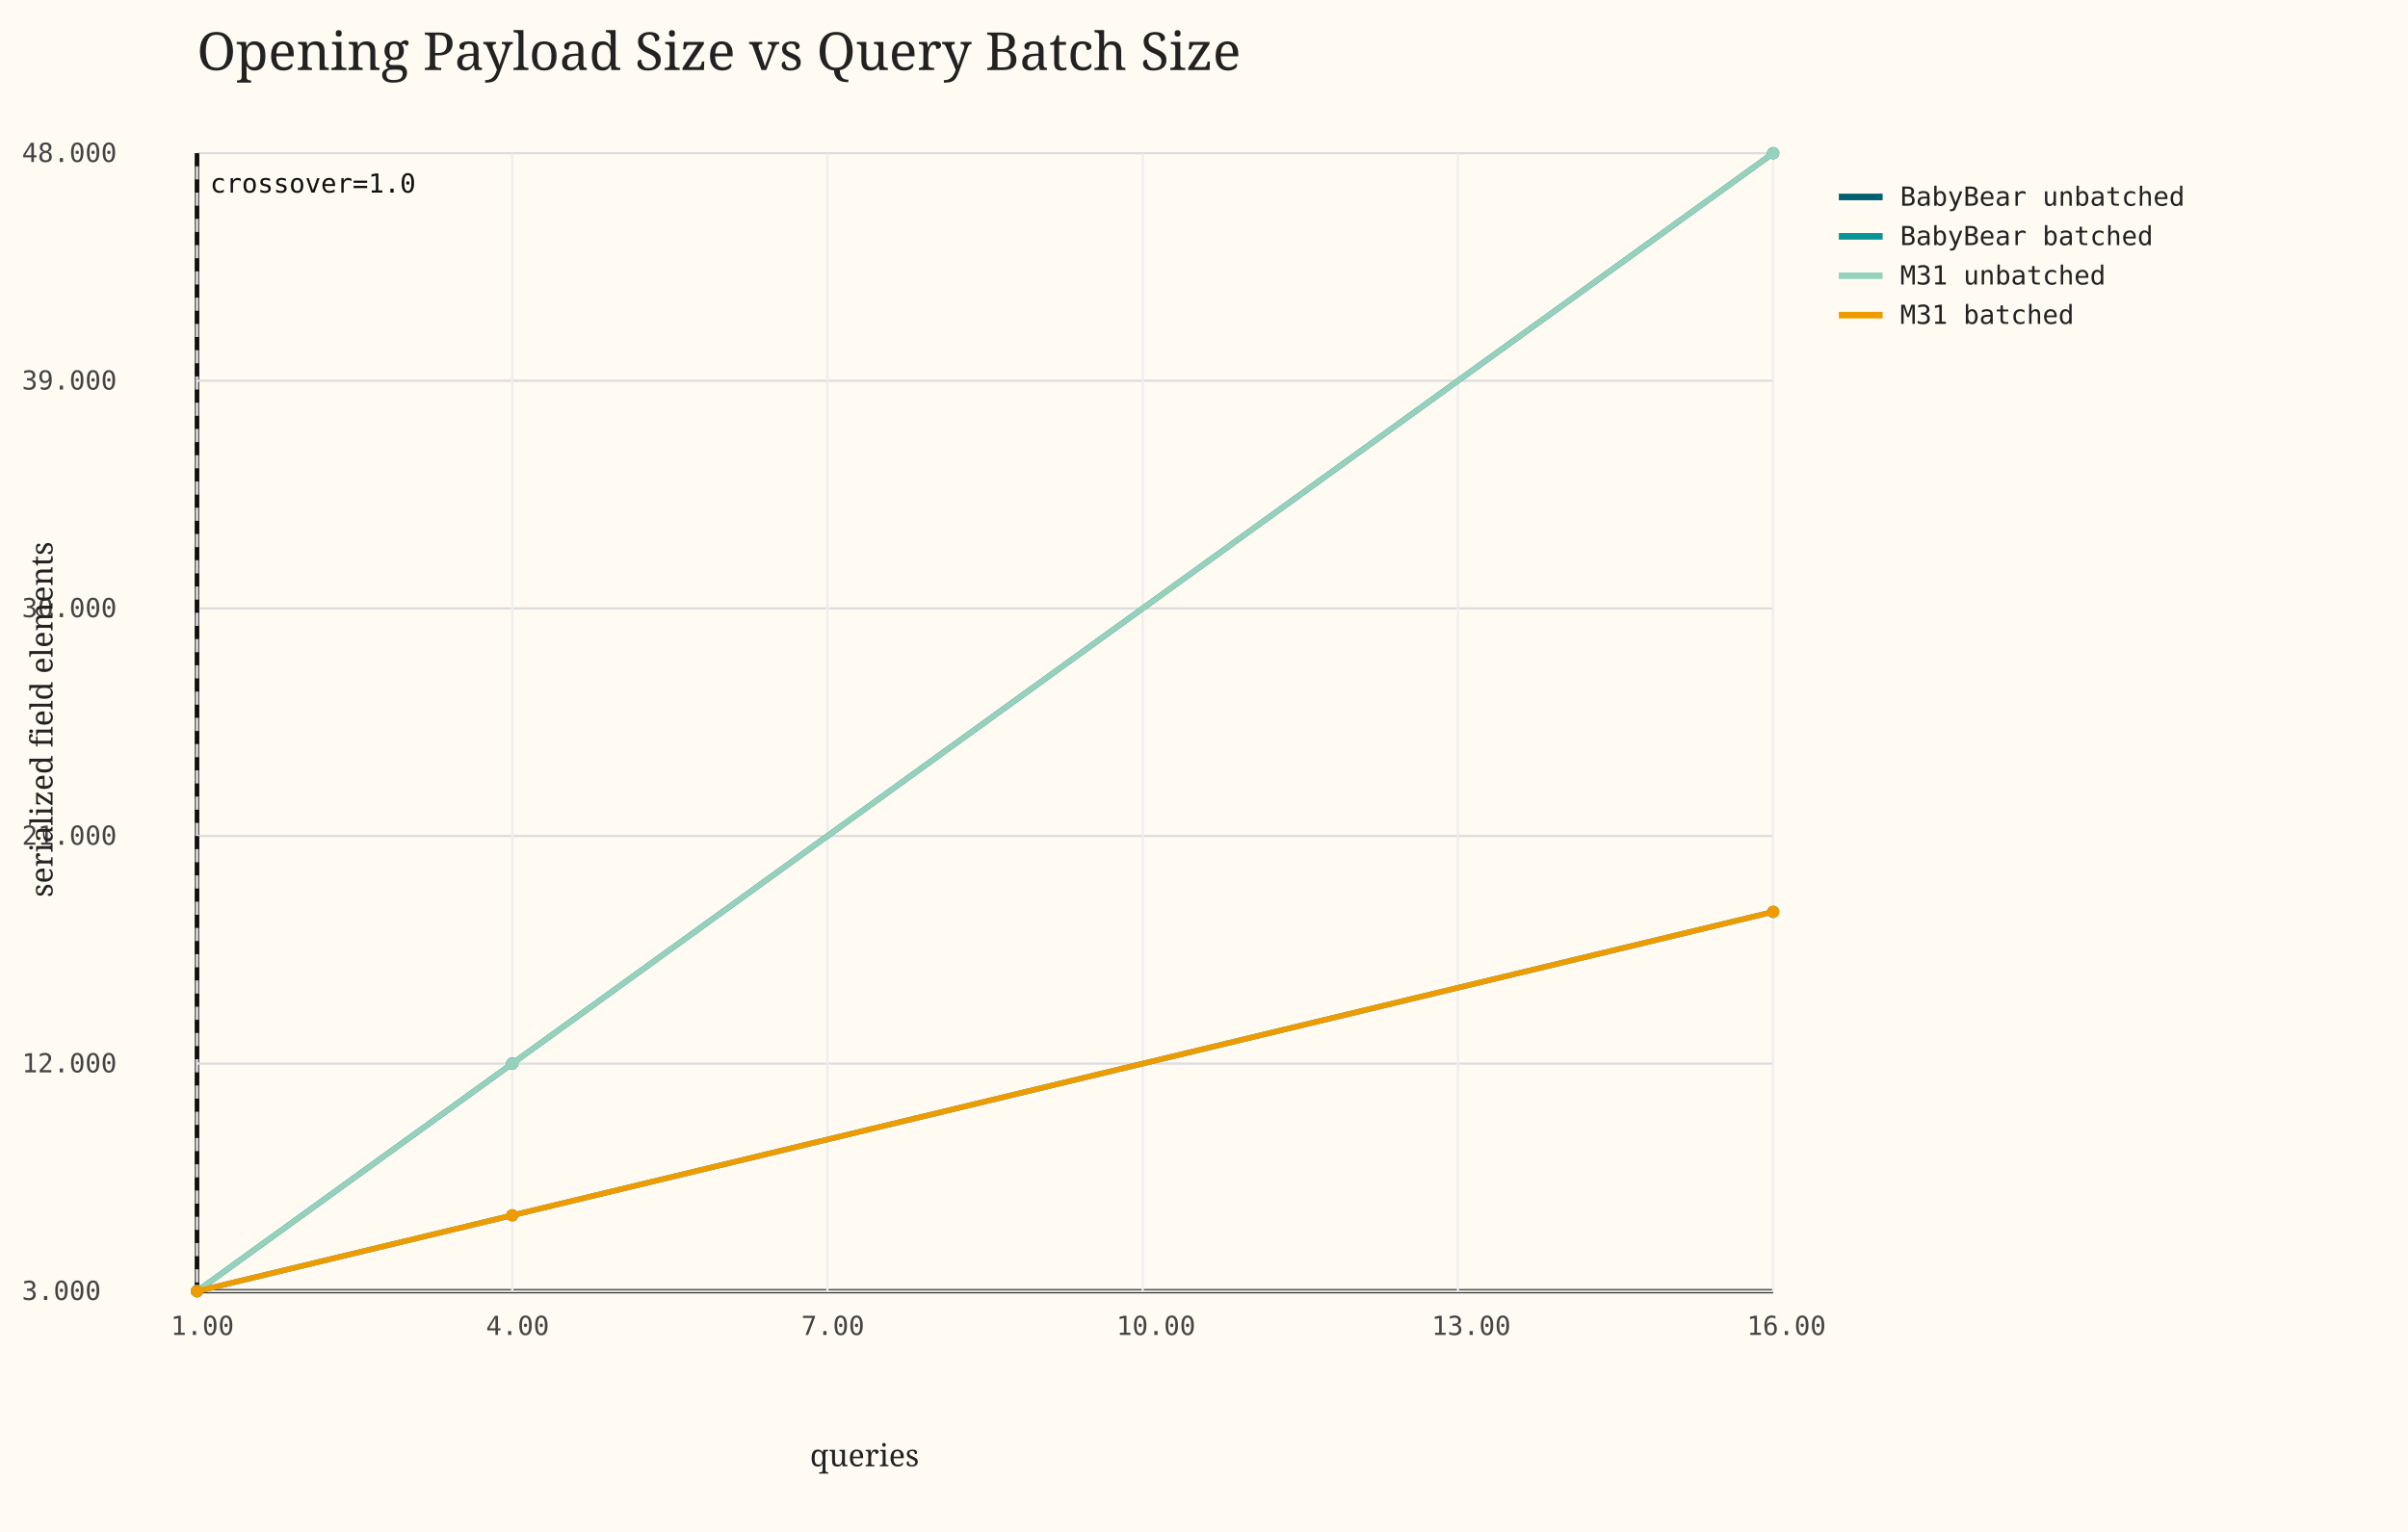
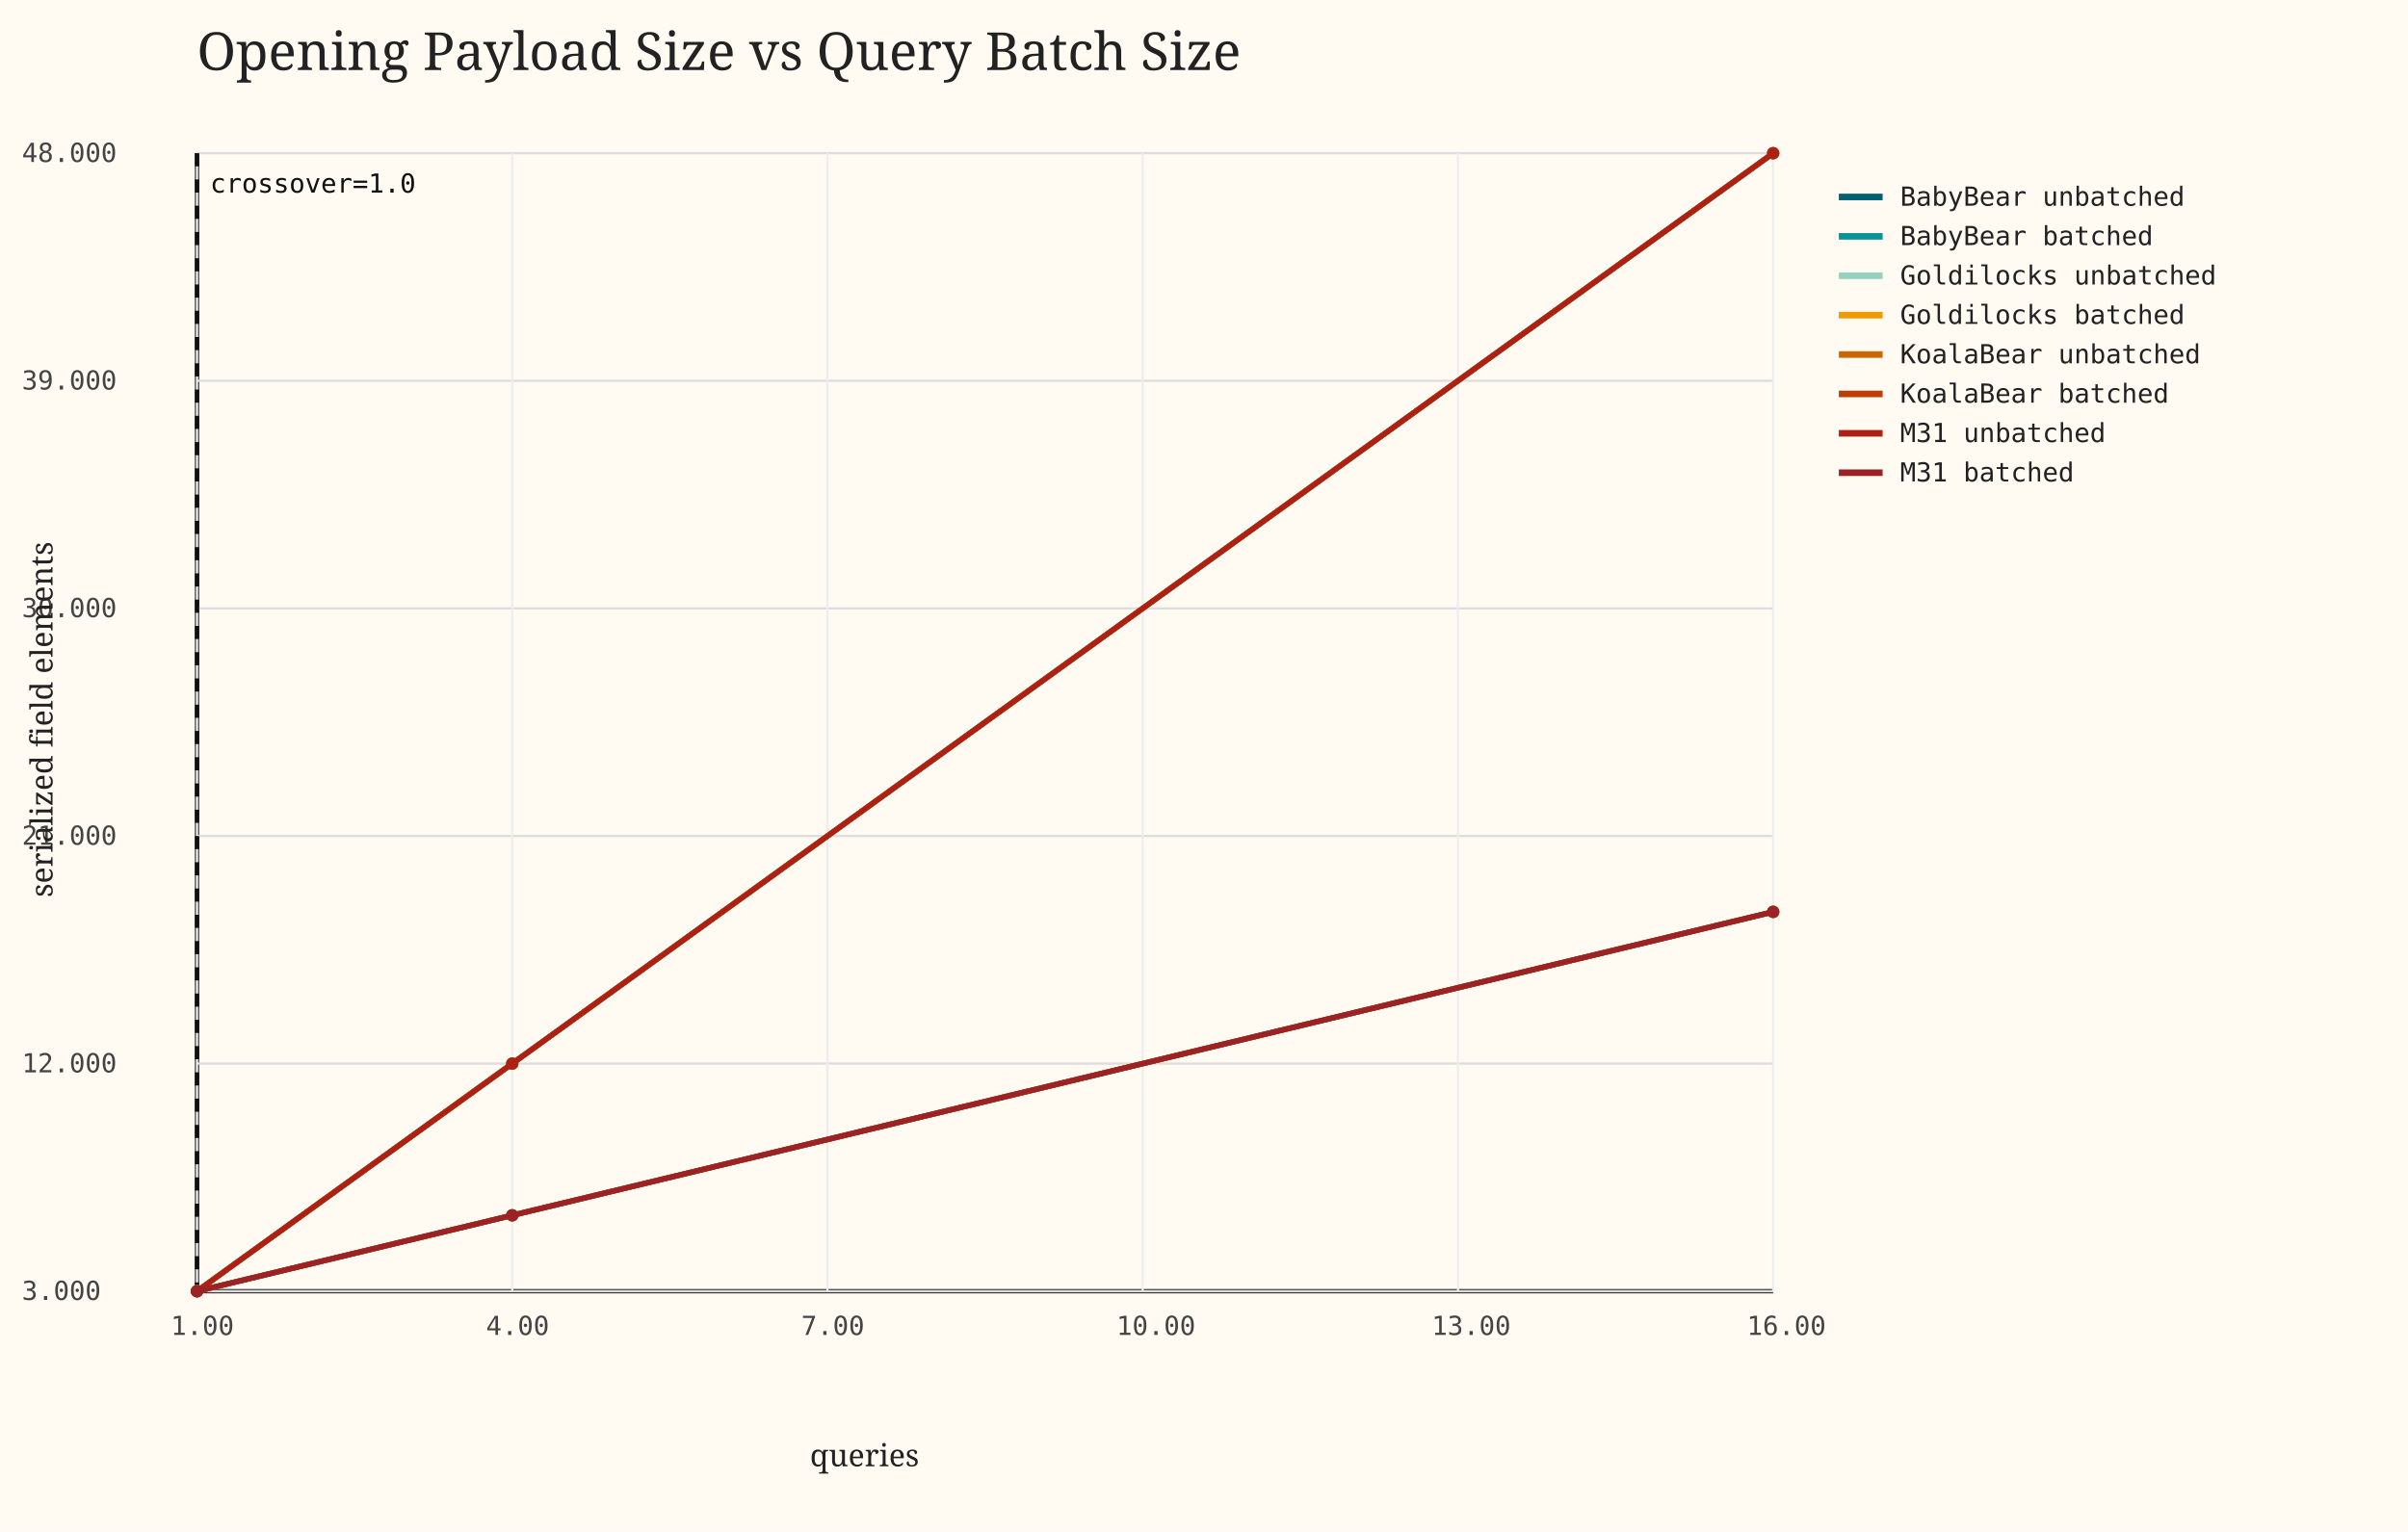
<svg xmlns="http://www.w3.org/2000/svg" width="1100" height="700" viewBox="0 0 1100 700">
  <rect x="0" y="0" width="1100" height="700" fill="#fffaf2" />
  <text x="90.0" y="32" font-size="24" fill="#222" font-family="Georgia">Opening Payload Size vs Query Batch Size</text>
  <line x1="90" y1="70" x2="90" y2="590" stroke="#333" stroke-width="2" />
  <line x1="90" y1="590" x2="810" y2="590" stroke="#333" stroke-width="2" />
  <line x1="90" y1="590.00" x2="810" y2="590.00" stroke="#ddd" stroke-width="1" />
  <text x="10" y="594.00" font-size="12" fill="#444" font-family="monospace">3.000</text>
  <line x1="90" y1="486.00" x2="810" y2="486.00" stroke="#ddd" stroke-width="1" />
  <text x="10" y="490.00" font-size="12" fill="#444" font-family="monospace">12.000</text>
  <line x1="90" y1="382.00" x2="810" y2="382.00" stroke="#ddd" stroke-width="1" />
  <text x="10" y="386.00" font-size="12" fill="#444" font-family="monospace">21.000</text>
  <line x1="90" y1="278.00" x2="810" y2="278.00" stroke="#ddd" stroke-width="1" />
  <text x="10" y="282.00" font-size="12" fill="#444" font-family="monospace">30.000</text>
  <line x1="90" y1="174.00" x2="810" y2="174.00" stroke="#ddd" stroke-width="1" />
  <text x="10" y="178.00" font-size="12" fill="#444" font-family="monospace">39.000</text>
  <line x1="90" y1="70.00" x2="810" y2="70.00" stroke="#ddd" stroke-width="1" />
  <text x="10" y="74.00" font-size="12" fill="#444" font-family="monospace">48.000</text>
  <line x1="90.00" y1="70" x2="90.00" y2="590" stroke="#eee" stroke-width="1" />
  <text x="78.00" y="610" font-size="12" fill="#444" font-family="monospace">1.00</text>
  <line x1="234.00" y1="70" x2="234.00" y2="590" stroke="#eee" stroke-width="1" />
  <text x="222.00" y="610" font-size="12" fill="#444" font-family="monospace">4.00</text>
  <line x1="378.00" y1="70" x2="378.00" y2="590" stroke="#eee" stroke-width="1" />
  <text x="366.00" y="610" font-size="12" fill="#444" font-family="monospace">7.00</text>
  <line x1="522.00" y1="70" x2="522.00" y2="590" stroke="#eee" stroke-width="1" />
  <text x="510.00" y="610" font-size="12" fill="#444" font-family="monospace">10.00</text>
  <line x1="666.00" y1="70" x2="666.00" y2="590" stroke="#eee" stroke-width="1" />
  <text x="654.00" y="610" font-size="12" fill="#444" font-family="monospace">13.00</text>
  <line x1="810.00" y1="70" x2="810.00" y2="590" stroke="#eee" stroke-width="1" />
  <text x="798.00" y="610" font-size="12" fill="#444" font-family="monospace">16.00</text>
  <line x1="90.00" y1="70" x2="90.00" y2="590" stroke="#111" stroke-dasharray="6 6" stroke-width="2" />
  <text x="96.00" y="88" font-size="12" fill="#111" font-family="monospace">crossover=1.0</text>
  <path d="M 90.00 590.00 L 234.00 486.00 L 810.00 70.00" stroke="#005f73" stroke-width="2.5" fill="none" />
  <circle cx="90.00" cy="590.00" r="2.8" fill="#005f73" />
  <circle cx="234.00" cy="486.00" r="2.8" fill="#005f73" />
  <circle cx="810.00" cy="70.00" r="2.8" fill="#005f73" />
  <path d="M 90.00 590.00 L 234.00 555.33 L 810.00 416.67" stroke="#0a9396" stroke-width="2.5" fill="none" />
  <circle cx="90.00" cy="590.00" r="2.8" fill="#0a9396" />
  <circle cx="234.00" cy="555.33" r="2.8" fill="#0a9396" />
  <circle cx="810.00" cy="416.67" r="2.8" fill="#0a9396" />
  <path d="M 90.00 590.00 L 234.00 486.00 L 810.00 70.00" stroke="#94d2bd" stroke-width="2.5" fill="none" />
  <circle cx="90.00" cy="590.00" r="2.8" fill="#94d2bd" />
  <circle cx="234.00" cy="486.00" r="2.8" fill="#94d2bd" />
  <circle cx="810.00" cy="70.00" r="2.8" fill="#94d2bd" />
  <path d="M 90.00 590.00 L 234.00 555.33 L 810.00 416.67" stroke="#ee9b00" stroke-width="2.5" fill="none" />
  <circle cx="90.00" cy="590.00" r="2.8" fill="#ee9b00" />
  <circle cx="234.00" cy="555.33" r="2.8" fill="#ee9b00" />
  <circle cx="810.00" cy="416.67" r="2.8" fill="#ee9b00" />
+   <path d="M 90.00 590.00 L 234.00 486.00 L 810.00 70.00" stroke="#ca6702" stroke-width="2.5" fill="none" />
+   <circle cx="90.00" cy="590.00" r="2.8" fill="#ca6702" />
+   <circle cx="234.00" cy="486.00" r="2.8" fill="#ca6702" />
+   <circle cx="810.00" cy="70.00" r="2.8" fill="#ca6702" />
+   <path d="M 90.00 590.00 L 234.00 555.33 L 810.00 416.67" stroke="#bb3e03" stroke-width="2.5" fill="none" />
+   <circle cx="90.00" cy="590.00" r="2.8" fill="#bb3e03" />
+   <circle cx="234.00" cy="555.33" r="2.8" fill="#bb3e03" />
+   <circle cx="810.00" cy="416.67" r="2.8" fill="#bb3e03" />
+   <path d="M 90.00 590.00 L 234.00 486.00 L 810.00 70.00" stroke="#ae2012" stroke-width="2.5" fill="none" />
+   <circle cx="90.00" cy="590.00" r="2.8" fill="#ae2012" />
+   <circle cx="234.00" cy="486.00" r="2.8" fill="#ae2012" />
+   <circle cx="810.00" cy="70.00" r="2.8" fill="#ae2012" />
+   <path d="M 90.00 590.00 L 234.00 555.33 L 810.00 416.67" stroke="#9b2226" stroke-width="2.5" fill="none" />
+   <circle cx="90.00" cy="590.00" r="2.8" fill="#9b2226" />
+   <circle cx="234.00" cy="555.33" r="2.8" fill="#9b2226" />
+   <circle cx="810.00" cy="416.67" r="2.8" fill="#9b2226" />
  <line x1="840" y1="90" x2="860" y2="90" stroke="#005f73" stroke-width="3" />
  <text x="868" y="94" font-size="12" fill="#222" font-family="monospace">BabyBear unbatched</text>
  <line x1="840" y1="108" x2="860" y2="108" stroke="#0a9396" stroke-width="3" />
  <text x="868" y="112" font-size="12" fill="#222" font-family="monospace">BabyBear batched</text>
  <line x1="840" y1="126" x2="860" y2="126" stroke="#94d2bd" stroke-width="3" />
-   <text x="868" y="130" font-size="12" fill="#222" font-family="monospace">M31 unbatched</text>
+   <text x="868" y="130" font-size="12" fill="#222" font-family="monospace">Goldilocks unbatched</text>
  <line x1="840" y1="144" x2="860" y2="144" stroke="#ee9b00" stroke-width="3" />
-   <text x="868" y="148" font-size="12" fill="#222" font-family="monospace">M31 batched</text>
+   <text x="868" y="148" font-size="12" fill="#222" font-family="monospace">Goldilocks batched</text>
+   <line x1="840" y1="162" x2="860" y2="162" stroke="#ca6702" stroke-width="3" />
+   <text x="868" y="166" font-size="12" fill="#222" font-family="monospace">KoalaBear unbatched</text>
+   <line x1="840" y1="180" x2="860" y2="180" stroke="#bb3e03" stroke-width="3" />
+   <text x="868" y="184" font-size="12" fill="#222" font-family="monospace">KoalaBear batched</text>
+   <line x1="840" y1="198" x2="860" y2="198" stroke="#ae2012" stroke-width="3" />
+   <text x="868" y="202" font-size="12" fill="#222" font-family="monospace">M31 unbatched</text>
+   <line x1="840" y1="216" x2="860" y2="216" stroke="#9b2226" stroke-width="3" />
+   <text x="868" y="220" font-size="12" fill="#222" font-family="monospace">M31 batched</text>
  <text x="370" y="670" font-size="14" fill="#222" font-family="Georgia">queries</text>
  <text transform="translate(24,410) rotate(-90)" font-size="14" fill="#222" font-family="Georgia">serialized field elements</text>
</svg>
